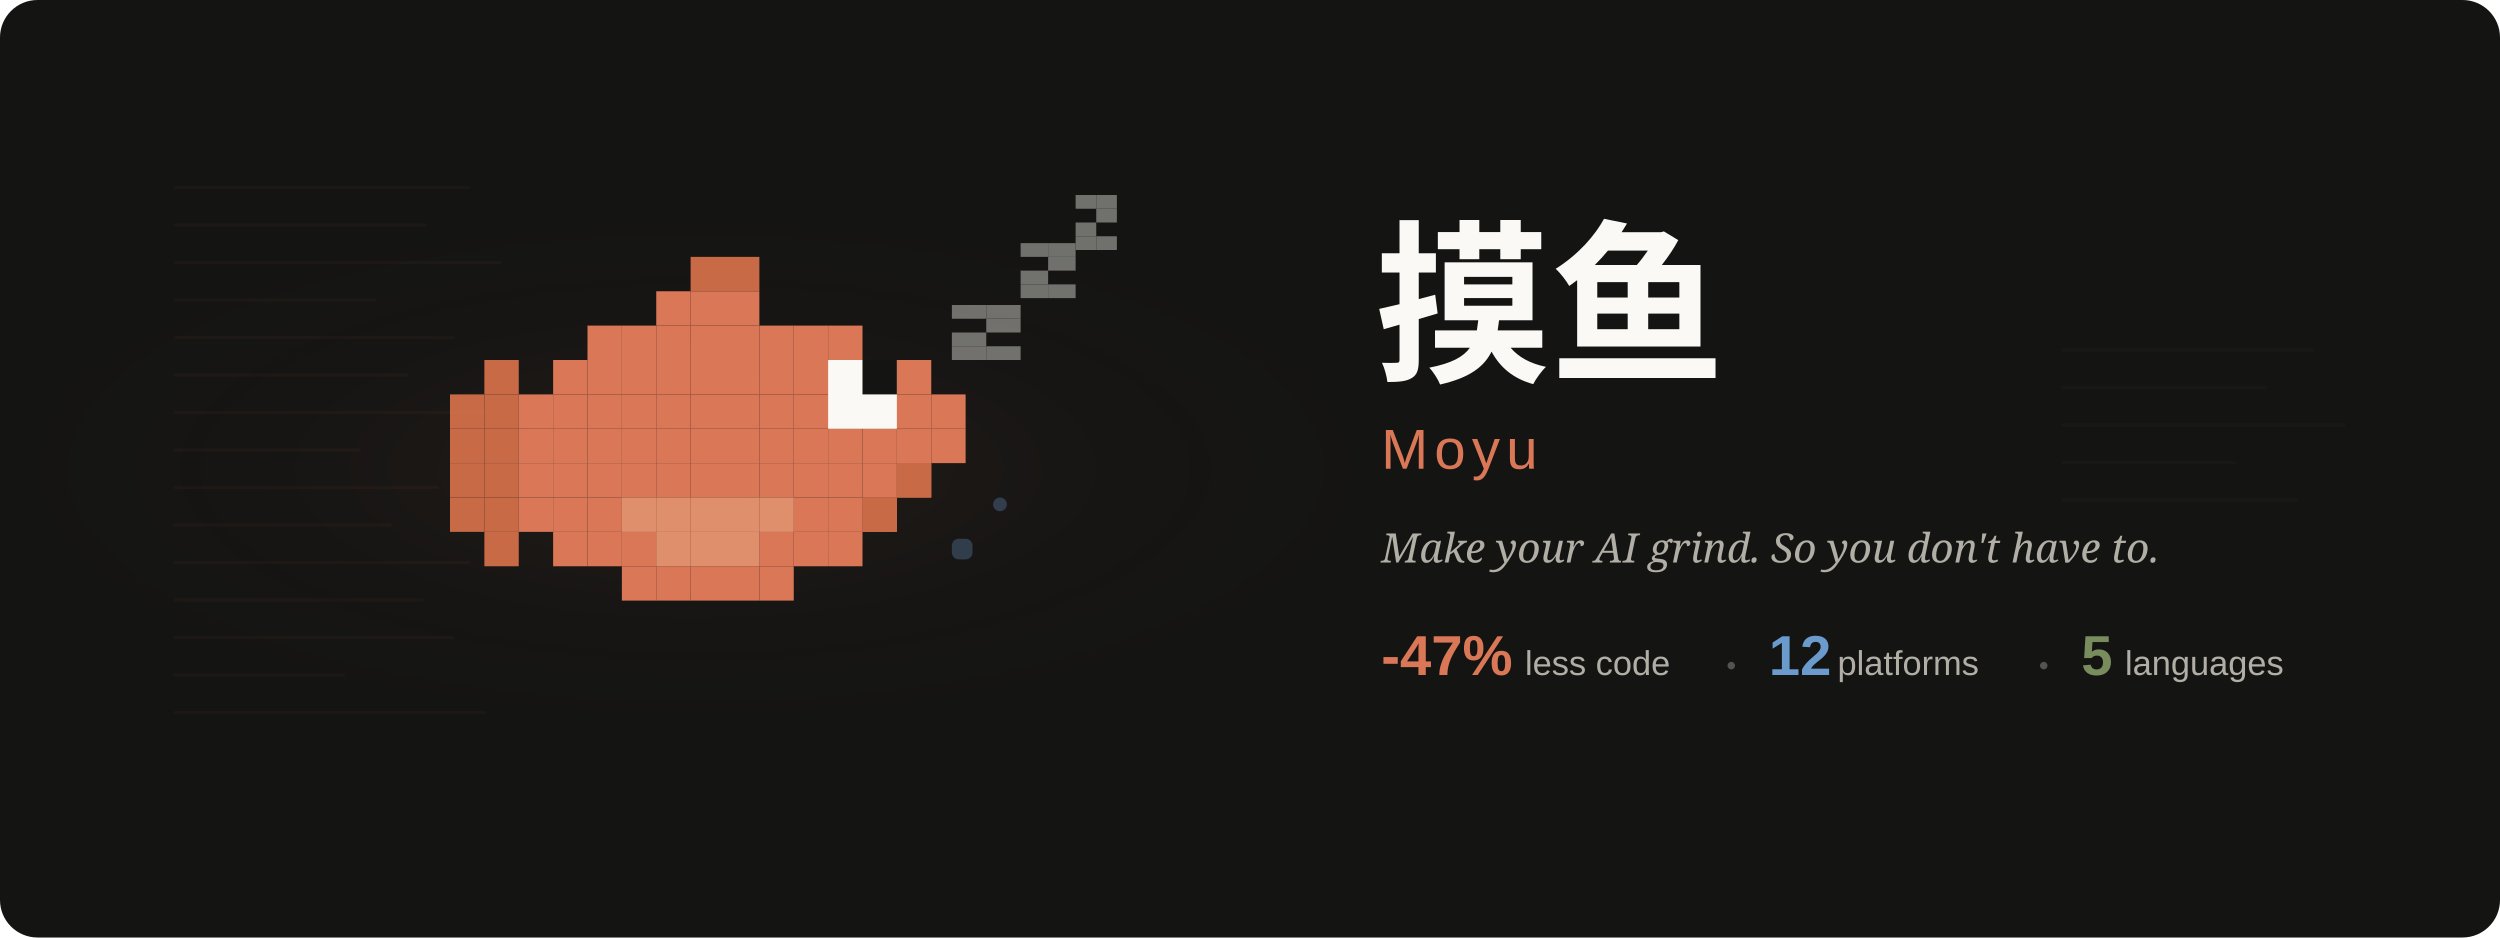
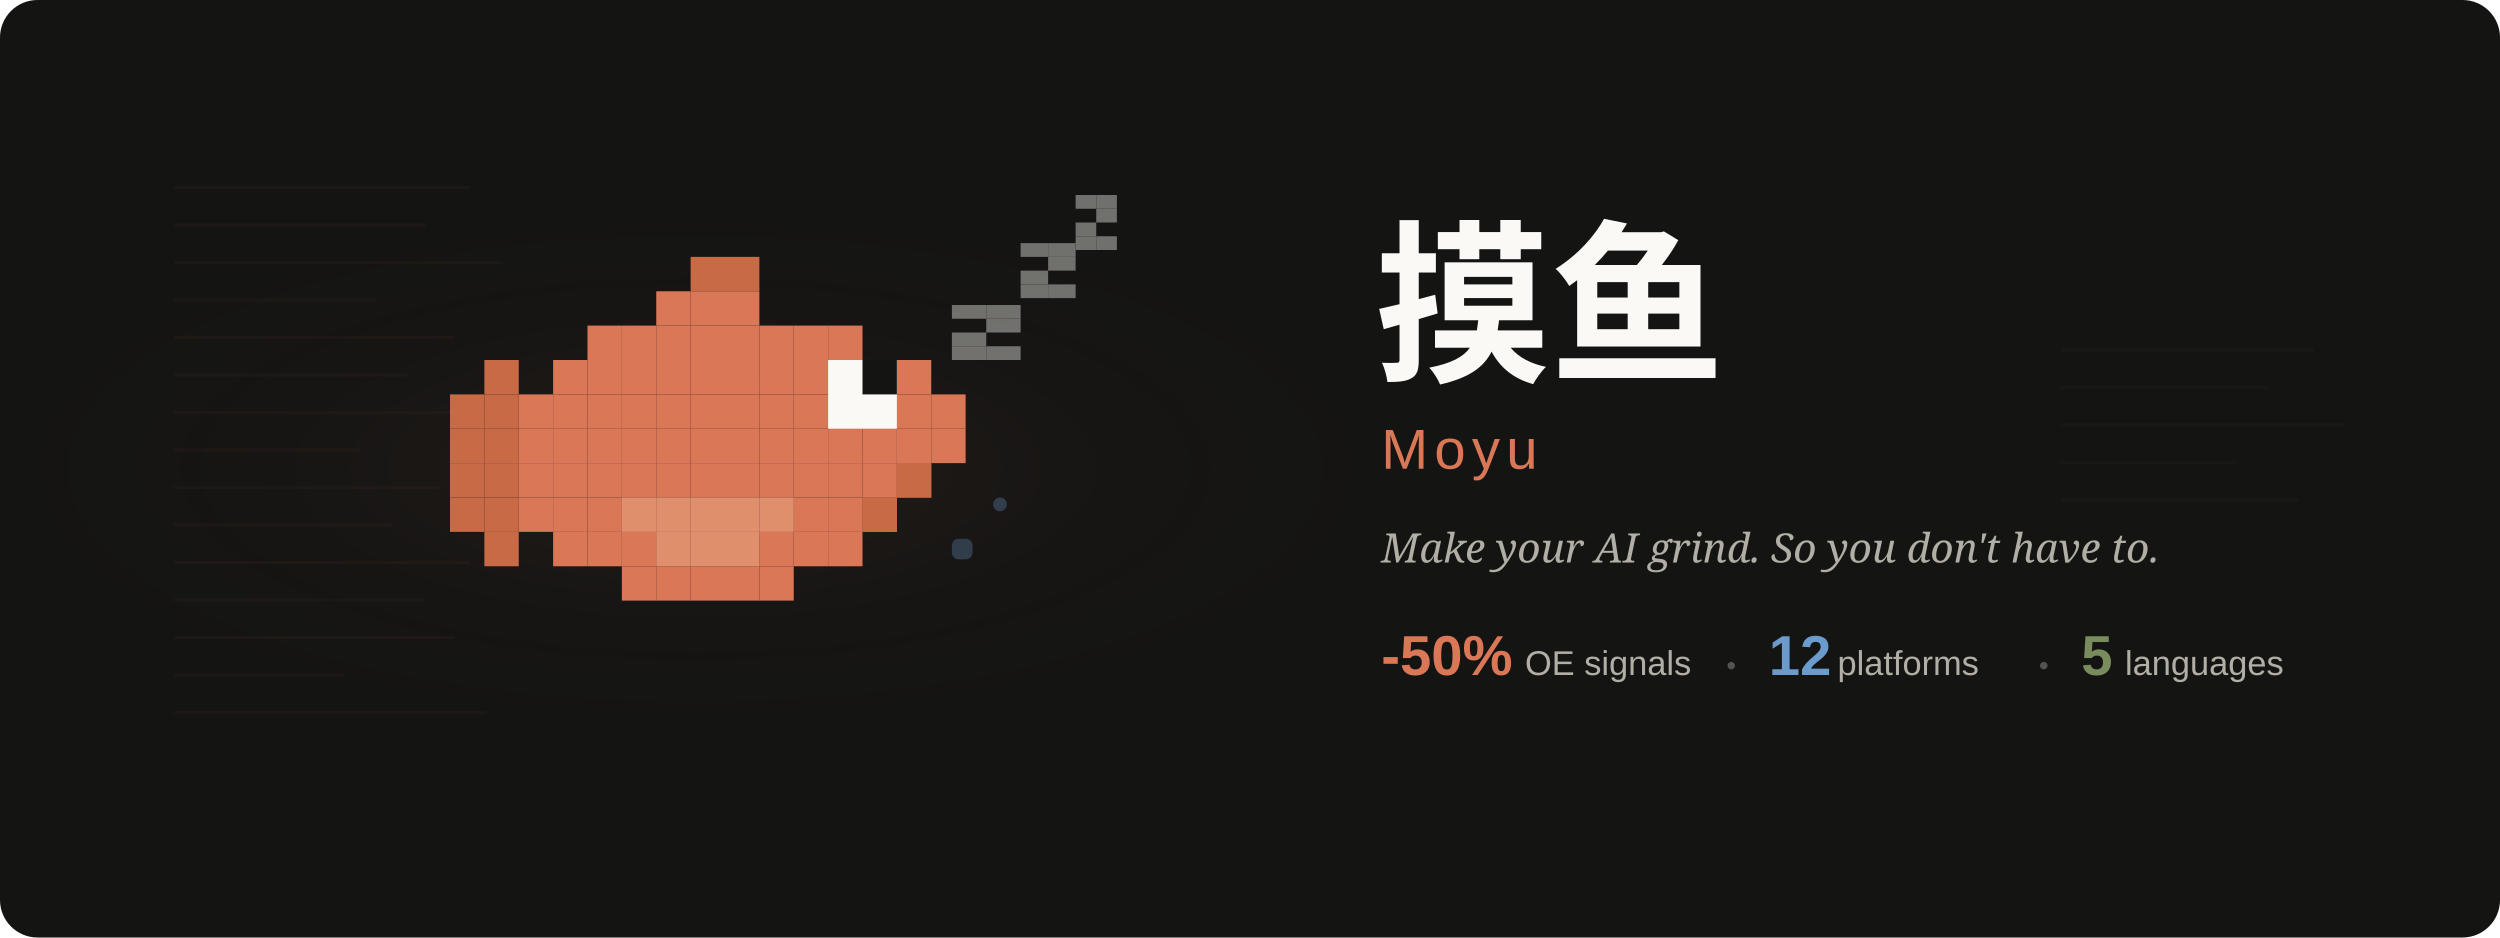
<svg xmlns="http://www.w3.org/2000/svg" viewBox="0 0 800 300" fill="none">
  <defs>
    <radialGradient id="glow" cx="28%" cy="50%" r="30%">
      <stop offset="0%" stop-color="#d97757" stop-opacity="0.08" />
      <stop offset="100%" stop-color="#141413" stop-opacity="0" />
    </radialGradient>
    <clipPath id="rounded">
      <rect width="800" height="300" rx="12" />
    </clipPath>
  </defs>
  <g clip-path="url(#rounded)">
    <rect width="800" height="300" fill="#141413" />
    <rect width="800" height="300" fill="url(#glow)" />
    <g transform="translate(155, 80) scale(2.2)">
      <g fill="#c96a47">
        <rect x="0" y="16" width="5" height="5" />
        <rect x="-5" y="21" width="5" height="5" />
        <rect x="0" y="21" width="5" height="5" />
        <rect x="-5" y="26" width="5" height="5" />
        <rect x="0" y="26" width="5" height="5" />
        <rect x="-5" y="31" width="5" height="5" />
        <rect x="0" y="31" width="5" height="5" />
        <rect x="-5" y="36" width="5" height="5" />
        <rect x="0" y="36" width="5" height="5" />
        <rect x="0" y="41" width="5" height="5" />
      </g>
      <g fill="#d97757">
        <rect x="25" y="6" width="5" height="5" />
        <rect x="30" y="6" width="5" height="5" />
        <rect x="35" y="6" width="5" height="5" />
        <rect x="15" y="11" width="5" height="5" />
        <rect x="20" y="11" width="5" height="5" />
        <rect x="25" y="11" width="5" height="5" />
        <rect x="30" y="11" width="5" height="5" />
        <rect x="35" y="11" width="5" height="5" />
        <rect x="40" y="11" width="5" height="5" />
        <rect x="45" y="11" width="5" height="5" />
        <rect x="50" y="11" width="5" height="5" />
        <rect x="10" y="16" width="5" height="5" />
        <rect x="15" y="16" width="5" height="5" />
        <rect x="20" y="16" width="5" height="5" />
        <rect x="25" y="16" width="5" height="5" />
        <rect x="30" y="16" width="5" height="5" />
        <rect x="35" y="16" width="5" height="5" />
        <rect x="40" y="16" width="5" height="5" />
        <rect x="45" y="16" width="5" height="5" />
        <rect x="50" y="16" width="5" height="5" />
        <rect x="55" y="16" width="5" height="5" />
        <rect x="60" y="16" width="5" height="5" />
        <rect x="5" y="21" width="5" height="5" />
        <rect x="10" y="21" width="5" height="5" />
        <rect x="15" y="21" width="5" height="5" />
        <rect x="20" y="21" width="5" height="5" />
        <rect x="25" y="21" width="5" height="5" />
        <rect x="30" y="21" width="5" height="5" />
        <rect x="35" y="21" width="5" height="5" />
        <rect x="40" y="21" width="5" height="5" />
        <rect x="45" y="21" width="5" height="5" />
        <rect x="50" y="21" width="5" height="5" />
        <rect x="55" y="21" width="5" height="5" />
        <rect x="60" y="21" width="5" height="5" />
        <rect x="65" y="21" width="5" height="5" />
        <rect x="5" y="26" width="5" height="5" />
        <rect x="10" y="26" width="5" height="5" />
        <rect x="15" y="26" width="5" height="5" />
        <rect x="20" y="26" width="5" height="5" />
        <rect x="25" y="26" width="5" height="5" />
        <rect x="30" y="26" width="5" height="5" />
        <rect x="35" y="26" width="5" height="5" />
        <rect x="40" y="26" width="5" height="5" />
        <rect x="45" y="26" width="5" height="5" />
        <rect x="50" y="26" width="5" height="5" />
        <rect x="55" y="26" width="5" height="5" />
        <rect x="60" y="26" width="5" height="5" />
        <rect x="65" y="26" width="5" height="5" />
        <rect x="5" y="31" width="5" height="5" />
        <rect x="10" y="31" width="5" height="5" />
        <rect x="15" y="31" width="5" height="5" />
        <rect x="20" y="31" width="5" height="5" />
        <rect x="25" y="31" width="5" height="5" />
        <rect x="30" y="31" width="5" height="5" />
        <rect x="35" y="31" width="5" height="5" />
        <rect x="40" y="31" width="5" height="5" />
        <rect x="45" y="31" width="5" height="5" />
        <rect x="50" y="31" width="5" height="5" />
        <rect x="55" y="31" width="5" height="5" />
        <rect x="60" y="31" width="5" height="5" />
        <rect x="5" y="36" width="5" height="5" />
        <rect x="10" y="36" width="5" height="5" />
        <rect x="15" y="36" width="5" height="5" />
        <rect x="20" y="36" width="5" height="5" />
        <rect x="25" y="36" width="5" height="5" />
        <rect x="30" y="36" width="5" height="5" />
        <rect x="35" y="36" width="5" height="5" />
        <rect x="40" y="36" width="5" height="5" />
        <rect x="45" y="36" width="5" height="5" />
        <rect x="50" y="36" width="5" height="5" />
        <rect x="55" y="36" width="5" height="5" />
        <rect x="10" y="41" width="5" height="5" />
        <rect x="15" y="41" width="5" height="5" />
        <rect x="20" y="41" width="5" height="5" />
        <rect x="25" y="41" width="5" height="5" />
        <rect x="30" y="41" width="5" height="5" />
        <rect x="35" y="41" width="5" height="5" />
        <rect x="40" y="41" width="5" height="5" />
        <rect x="45" y="41" width="5" height="5" />
        <rect x="50" y="41" width="5" height="5" />
        <rect x="20" y="46" width="5" height="5" />
        <rect x="25" y="46" width="5" height="5" />
        <rect x="30" y="46" width="5" height="5" />
        <rect x="35" y="46" width="5" height="5" />
        <rect x="40" y="46" width="5" height="5" />
      </g>
      <g fill="#c96a47">
        <rect x="30" y="1" width="5" height="5" />
        <rect x="35" y="1" width="5" height="5" />
      </g>
      <g fill="#e8a882" opacity="0.5">
        <rect x="20" y="36" width="5" height="5" />
        <rect x="25" y="36" width="5" height="5" />
        <rect x="30" y="36" width="5" height="5" />
        <rect x="35" y="36" width="5" height="5" />
        <rect x="40" y="36" width="5" height="5" />
        <rect x="25" y="41" width="5" height="5" />
        <rect x="30" y="41" width="5" height="5" />
        <rect x="35" y="41" width="5" height="5" />
      </g>
      <rect x="50" y="16" width="10" height="10" fill="#faf9f5" />
      <rect x="55" y="16" width="5" height="5" fill="#141413" />
      <rect x="60" y="31" width="5" height="5" fill="#c96a47" />
      <rect x="55" y="36" width="5" height="5" fill="#c96a47" />
      <g fill="#faf9f5" opacity="0.4">
        <rect x="68" y="8" width="5" height="2" />
        <rect x="73" y="8" width="5" height="2" />
        <rect x="73" y="10" width="5" height="2" />
        <rect x="68" y="12" width="5" height="2" />
        <rect x="68" y="14" width="5" height="2" />
        <rect x="73" y="14" width="5" height="2" />
        <rect x="78" y="-1" width="4" height="2" />
        <rect x="82" y="-1" width="4" height="2" />
        <rect x="82" y="1" width="4" height="2" />
        <rect x="78" y="3" width="4" height="2" />
        <rect x="78" y="5" width="4" height="2" />
        <rect x="82" y="5" width="4" height="2" />
        <rect x="86" y="-8" width="3" height="2" />
        <rect x="89" y="-8" width="3" height="2" />
        <rect x="89" y="-6" width="3" height="2" />
        <rect x="86" y="-4" width="3" height="2" />
        <rect x="86" y="-2" width="3" height="2" />
        <rect x="89" y="-2" width="3" height="2" />
      </g>
      <g fill="#6a9bcc" opacity="0.3">
        <rect x="68" y="42" width="3" height="3" rx="1" />
        <rect x="74" y="36" width="2" height="2" rx="1" />
      </g>
    </g>
    <text x="440" y="118" font-family="'Noto Sans SC', 'PingFang SC', 'Hiragino Sans GB', sans-serif" font-size="56" font-weight="700" fill="#faf9f5">摸鱼</text>
    <text x="442" y="150" font-family="Arial, Helvetica, sans-serif" font-size="18" font-weight="400" fill="#d97757" letter-spacing="2">Moyu</text>
    <text x="442" y="180" font-family="Georgia, serif" font-size="13" fill="#b0aea5" font-style="italic">Make your AI grind. So you don't have to.</text>
    <g transform="translate(442, 216)" font-family="Arial, Helvetica, sans-serif">
-       <text x="0" y="0" font-size="18" font-weight="700" fill="#d97757">-47%</text>
-       <text x="46" y="0" font-size="11" fill="#b0aea5">less code</text>
+       <text x="0" y="0" font-size="18" font-weight="700" fill="#d97757">-50%</text>
+       <text x="46" y="0" font-size="11" fill="#b0aea5">OE signals</text>
      <circle cx="112" cy="-3" r="1.2" fill="#e8e6dc" opacity="0.3" />
      <text x="124" y="0" font-size="18" font-weight="700" fill="#6a9bcc">12</text>
      <text x="146" y="0" font-size="11" fill="#b0aea5">platforms</text>
      <circle cx="212" cy="-3" r="1.2" fill="#e8e6dc" opacity="0.3" />
      <text x="224" y="0" font-size="18" font-weight="700" fill="#788c5d">5</text>
      <text x="238" y="0" font-size="11" fill="#b0aea5">languages</text>
    </g>
    <g opacity="0.04" stroke="#d97757" stroke-width="1" stroke-linecap="round">
      <line x1="56" y1="60" x2="150" y2="60" />
      <line x1="56" y1="72" x2="136" y2="72" />
      <line x1="56" y1="84" x2="160" y2="84" />
      <line x1="56" y1="96" x2="120" y2="96" />
      <line x1="56" y1="108" x2="145" y2="108" />
      <line x1="56" y1="120" x2="130" y2="120" />
      <line x1="56" y1="132" x2="155" y2="132" />
      <line x1="56" y1="144" x2="115" y2="144" />
      <line x1="56" y1="156" x2="140" y2="156" />
      <line x1="56" y1="168" x2="125" y2="168" />
      <line x1="56" y1="180" x2="150" y2="180" />
      <line x1="56" y1="192" x2="135" y2="192" />
      <line x1="56" y1="204" x2="145" y2="204" />
      <line x1="56" y1="216" x2="110" y2="216" />
      <line x1="56" y1="228" x2="155" y2="228" />
    </g>
    <g opacity="0.04" stroke="#788c5d" stroke-width="1" stroke-linecap="round">
      <line x1="660" y1="112" x2="740" y2="112" />
      <line x1="660" y1="124" x2="725" y2="124" />
      <line x1="660" y1="136" x2="750" y2="136" />
      <line x1="660" y1="148" x2="715" y2="148" />
      <line x1="660" y1="160" x2="735" y2="160" />
    </g>
  </g>
</svg>
